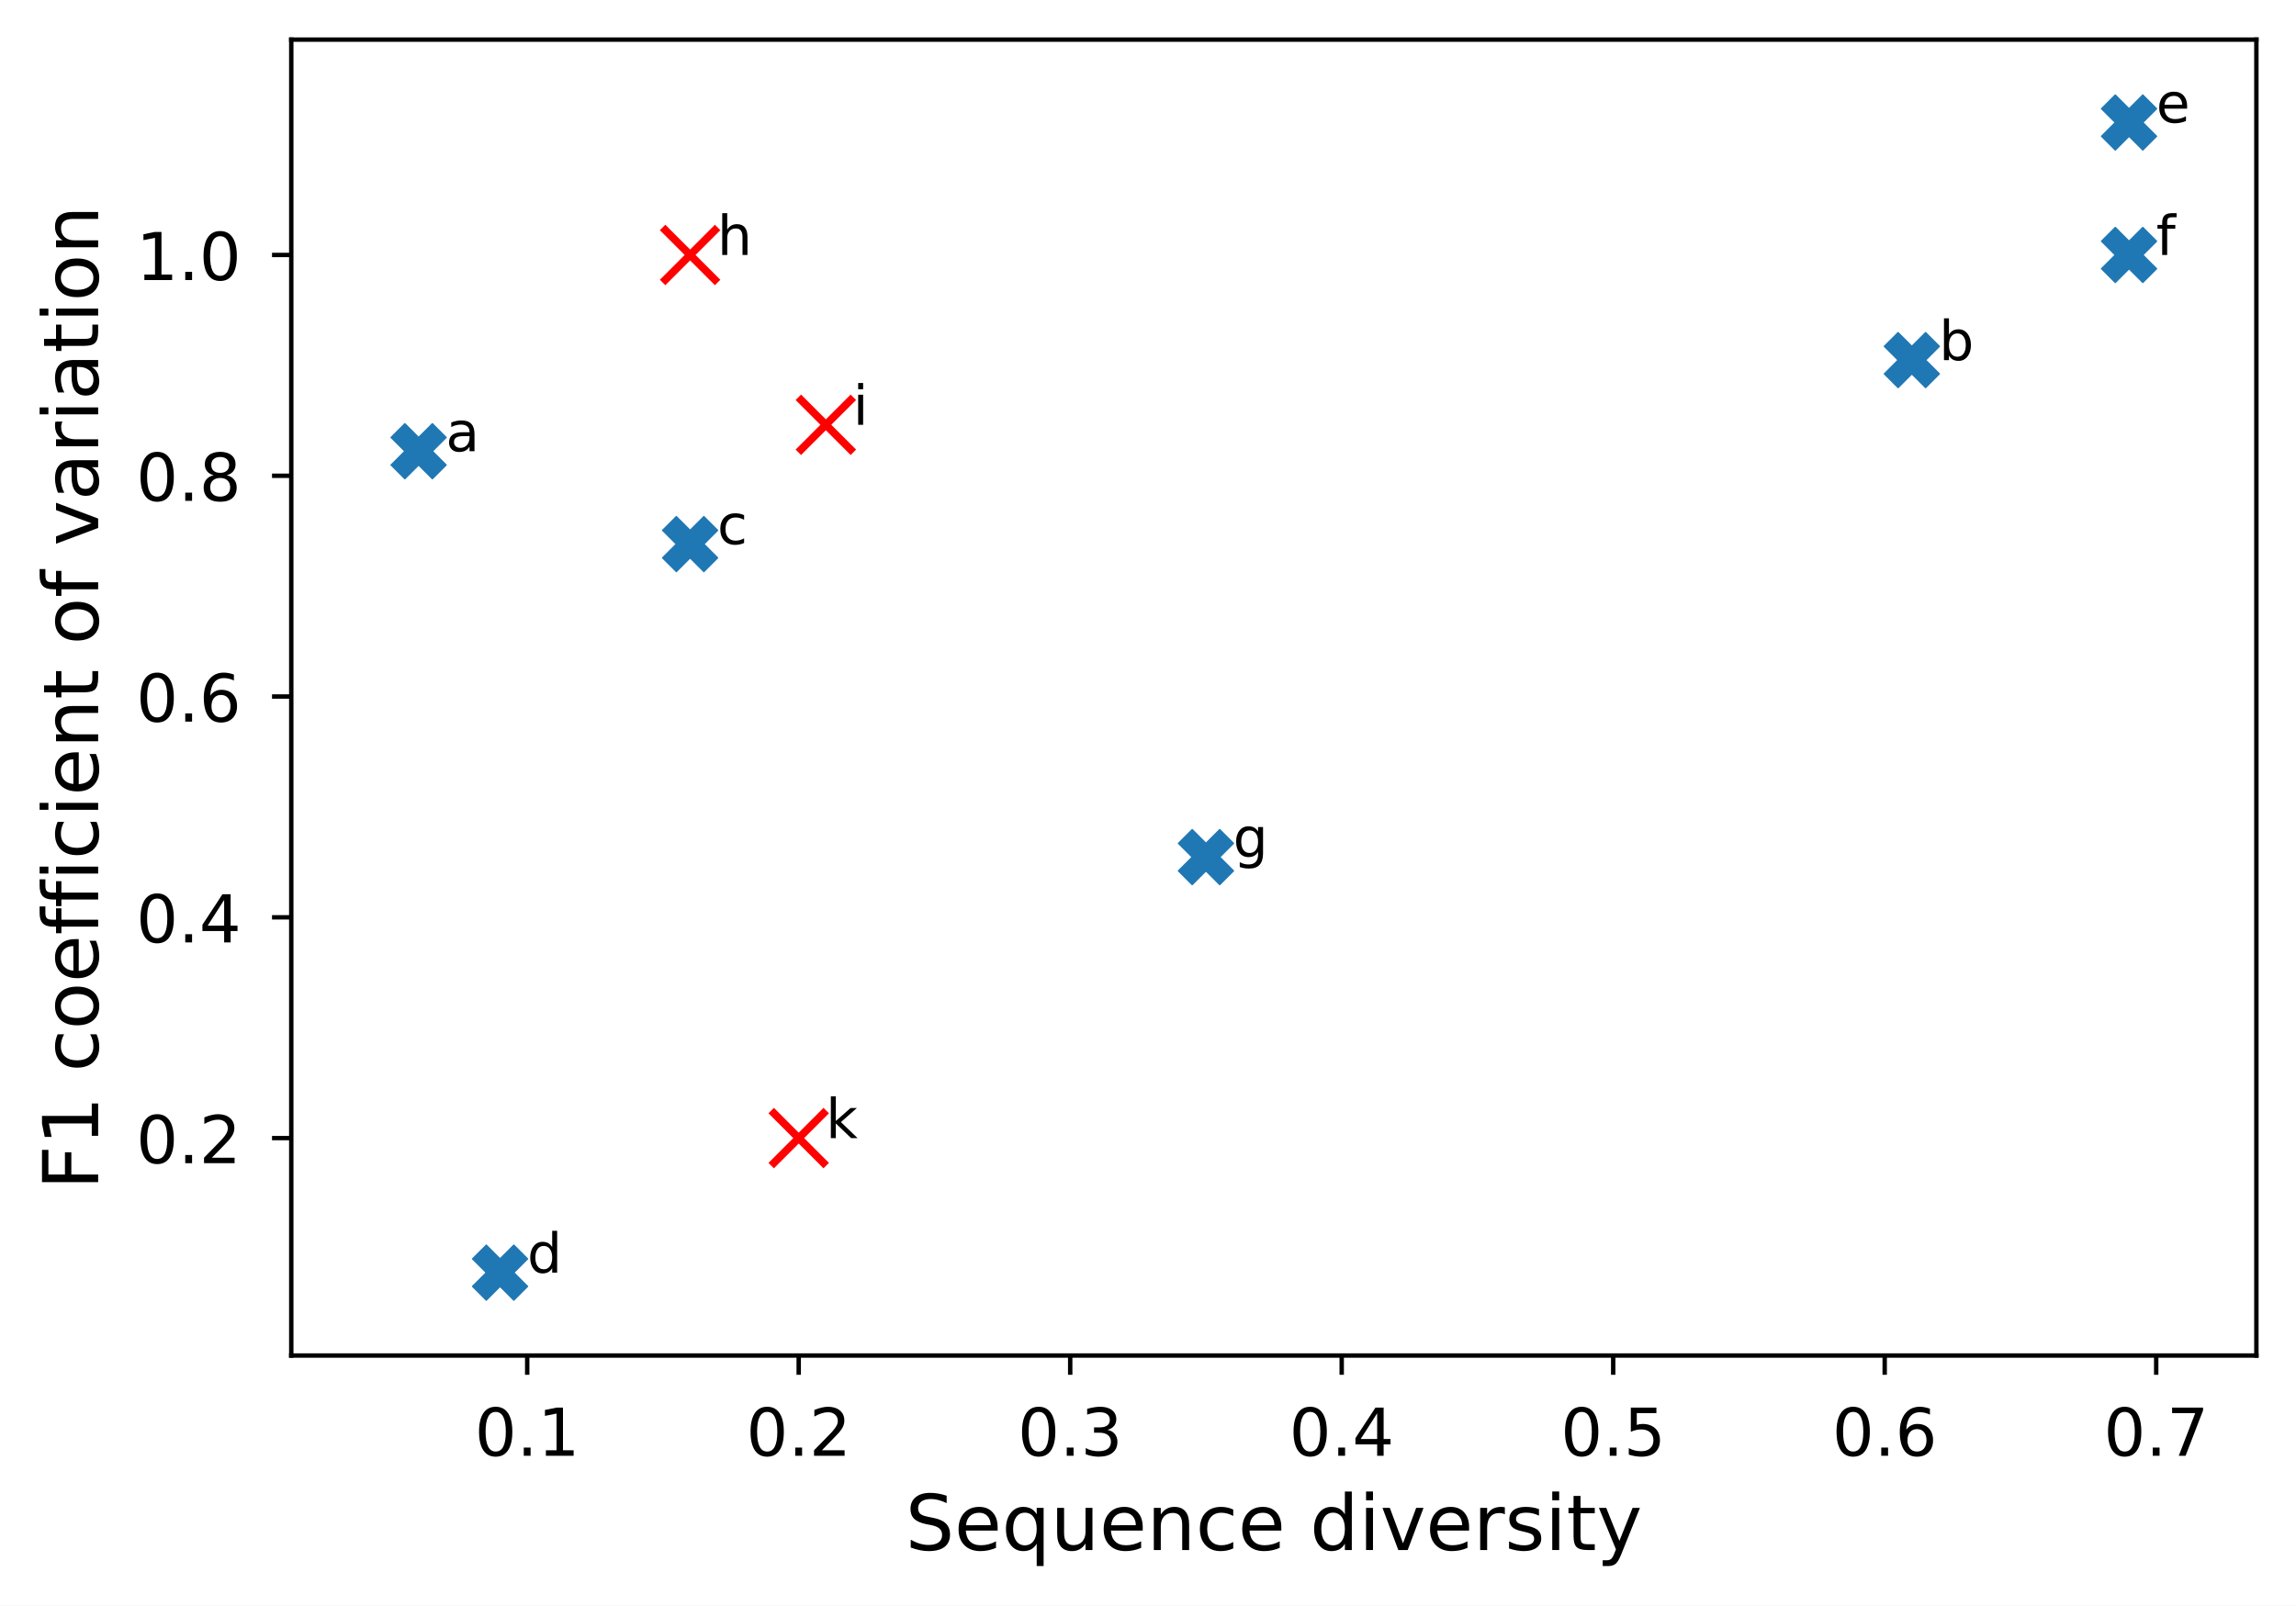
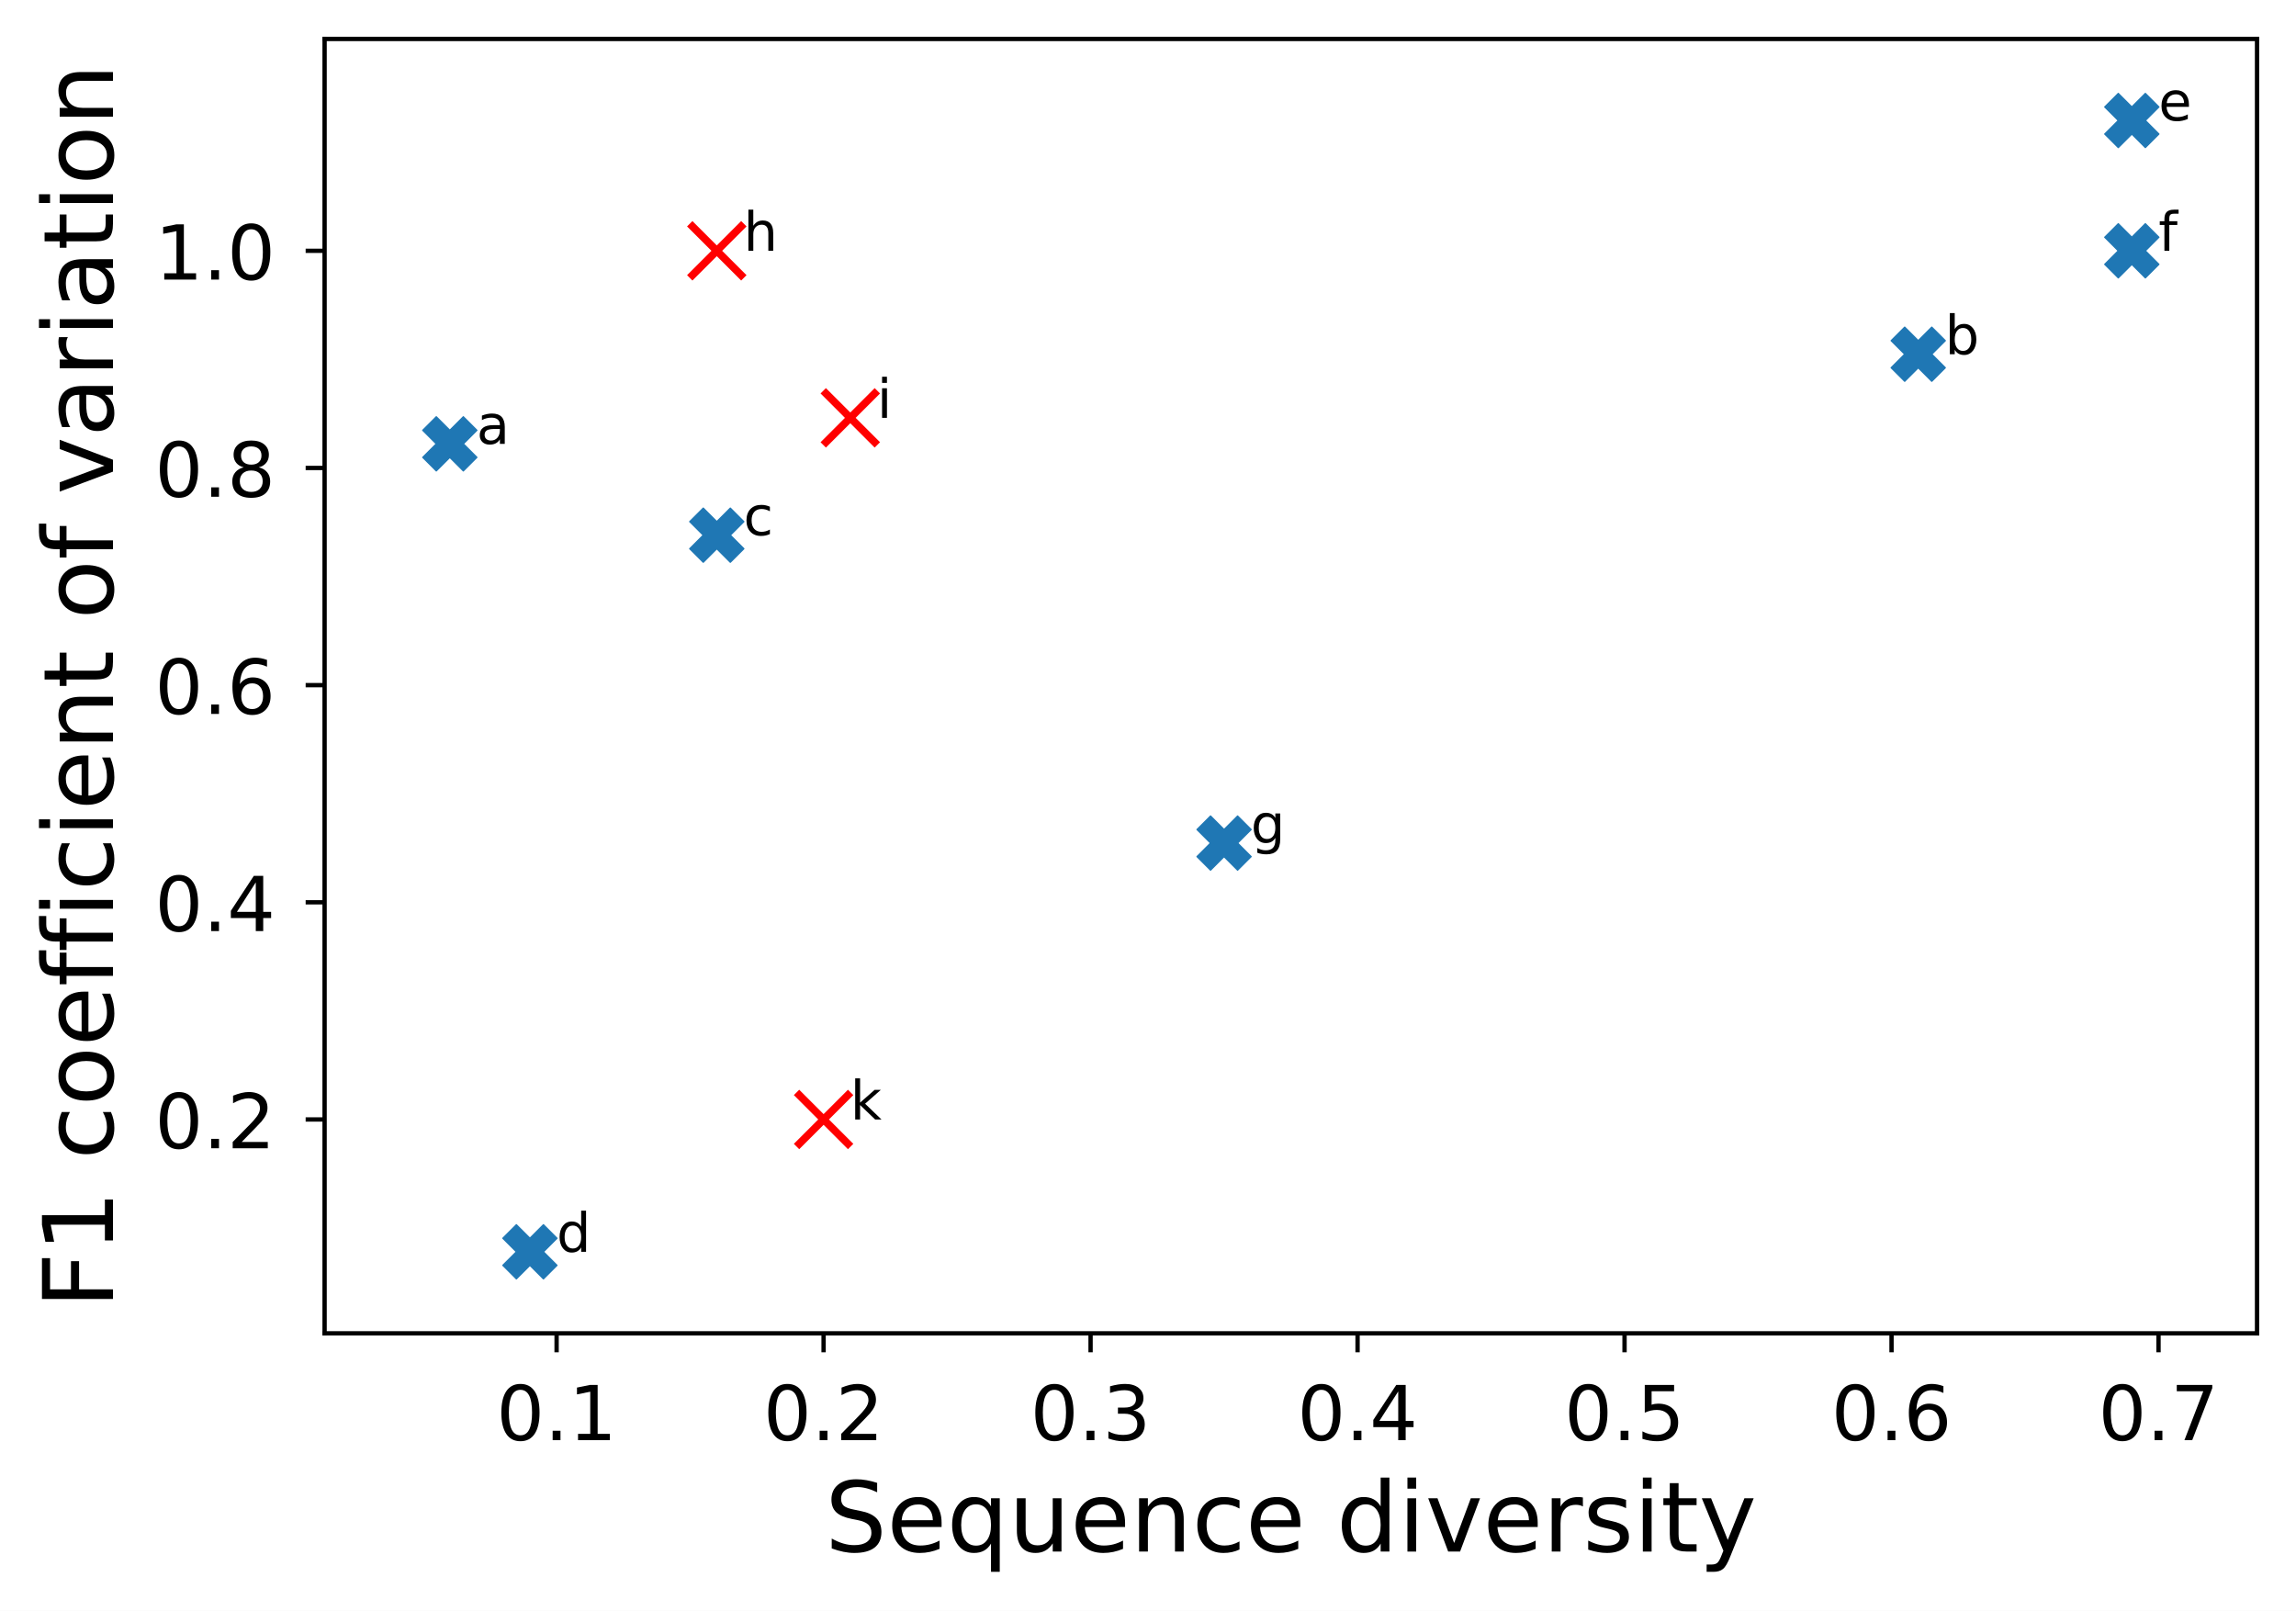
- <svg xmlns="http://www.w3.org/2000/svg" xmlns:xlink="http://www.w3.org/1999/xlink" height="291.847pt" version="1.1" viewBox="0 0 417.253 291.847" width="417.253pt">
+ <svg xmlns="http://www.w3.org/2000/svg" xmlns:xlink="http://www.w3.org/1999/xlink" height="297.654pt" version="1.1" viewBox="0 0 424.305 297.654" width="424.305pt">
  <defs>
    <style type="text/css">
*{stroke-linecap:butt;stroke-linejoin:round;}
  </style>
  </defs>
  <g id="figure_1">
    <g id="patch_1">
-       <path d="M 0 291.847  L 417.253 291.847  L 417.253 0  L 0 0  z " style="fill:#ffffff;" />
+       <path d="M 0 297.654  L 424.305 297.654  L 424.305 0  L 0 0  z " style="fill:#ffffff;" />
    </g>
    <g id="axes_1">
      <g id="patch_2">
-         <path d="M 52.933 246.384  L 410.053 246.384  L 410.053 7.2  L 52.933 7.2  z " style="fill:#ffffff;" />
+         <path d="M 59.985 246.384  L 417.105 246.384  L 417.105 7.2  L 59.985 7.2  z " style="fill:#ffffff;" />
      </g>
      <g id="PathCollection_1">
        <defs>
-           <path d="M -2.5 5  L 0 2.5  L 2.5 5  L 5 2.5  L 2.5 0  L 5 -2.5  L 2.5 -5  L 0 -2.5  L -2.5 -5  L -5 -2.5  L -2.5 0  L -5 2.5  z " id="mec0a66d0c4" style="stroke:#1f77b4;stroke-width:0.24;" />
-         </defs>
-         <g clip-path="url(#p836ee97495)">
-           <use style="fill:#1f77b4;stroke:#1f77b4;stroke-width:0.24;" x="76.074" xlink:href="#mec0a66d0c4" y="82.015" />
-           <use style="fill:#1f77b4;stroke:#1f77b4;stroke-width:0.24;" x="347.441" xlink:href="#mec0a66d0c4" y="65.454" />
-           <use style="fill:#1f77b4;stroke:#1f77b4;stroke-width:0.24;" x="125.413" xlink:href="#mec0a66d0c4" y="98.895" />
-           <use style="fill:#1f77b4;stroke:#1f77b4;stroke-width:0.24;" x="90.876" xlink:href="#mec0a66d0c4" y="231.318" />
-           <use style="fill:#1f77b4;stroke:#1f77b4;stroke-width:0.24;" x="386.912" xlink:href="#mec0a66d0c4" y="22.266" />
-           <use style="fill:#1f77b4;stroke:#1f77b4;stroke-width:0.24;" x="386.912" xlink:href="#mec0a66d0c4" y="46.344" />
-           <use style="fill:#1f77b4;stroke:#1f77b4;stroke-width:0.24;" x="219.158" xlink:href="#mec0a66d0c4" y="155.789" />
+           <path d="M -2.5 5  L 0 2.5  L 2.5 5  L 5 2.5  L 2.5 0  L 5 -2.5  L 2.5 -5  L 0 -2.5  L -2.5 -5  L -5 -2.5  L -2.5 0  L -5 2.5  z " id="mc44ecef37a" style="stroke:#1f77b4;stroke-width:0.24;" />
+         </defs>
+         <g clip-path="url(#padcdc37b96)">
+           <use style="fill:#1f77b4;stroke:#1f77b4;stroke-width:0.24;" x="83.126" xlink:href="#mc44ecef37a" y="82.015" />
+           <use style="fill:#1f77b4;stroke:#1f77b4;stroke-width:0.24;" x="354.493" xlink:href="#mc44ecef37a" y="65.454" />
+           <use style="fill:#1f77b4;stroke:#1f77b4;stroke-width:0.24;" x="132.465" xlink:href="#mc44ecef37a" y="98.895" />
+           <use style="fill:#1f77b4;stroke:#1f77b4;stroke-width:0.24;" x="97.928" xlink:href="#mc44ecef37a" y="231.318" />
+           <use style="fill:#1f77b4;stroke:#1f77b4;stroke-width:0.24;" x="393.964" xlink:href="#mc44ecef37a" y="22.266" />
+           <use style="fill:#1f77b4;stroke:#1f77b4;stroke-width:0.24;" x="393.964" xlink:href="#mc44ecef37a" y="46.344" />
+           <use style="fill:#1f77b4;stroke:#1f77b4;stroke-width:0.24;" x="226.21" xlink:href="#mc44ecef37a" y="155.789" />
        </g>
      </g>
      <g id="PathCollection_2">
        <defs>
-           <path d="M -5 5  L 5 -5  M -5 -5  L 5 5  " id="m9a87741da4" style="stroke:#ff0000;stroke-width:1.4;" />
-         </defs>
-         <g clip-path="url(#p836ee97495)">
-           <use style="fill:#ff0000;stroke:#ff0000;stroke-width:1.4;" x="125.413" xlink:href="#m9a87741da4" y="46.344" />
-           <use style="fill:#ff0000;stroke:#ff0000;stroke-width:1.4;" x="150.083" xlink:href="#m9a87741da4" y="77.213" />
-           <use style="fill:#ff0000;stroke:#ff0000;stroke-width:1.4;" x="145.149" xlink:href="#m9a87741da4" y="206.863" />
+           <path d="M -5 5  L 5 -5  M -5 -5  L 5 5  " id="m181b620b69" style="stroke:#ff0000;stroke-width:1.4;" />
+         </defs>
+         <g clip-path="url(#padcdc37b96)">
+           <use style="fill:#ff0000;stroke:#ff0000;stroke-width:1.4;" x="132.465" xlink:href="#m181b620b69" y="46.344" />
+           <use style="fill:#ff0000;stroke:#ff0000;stroke-width:1.4;" x="157.135" xlink:href="#m181b620b69" y="77.213" />
+           <use style="fill:#ff0000;stroke:#ff0000;stroke-width:1.4;" x="152.201" xlink:href="#m181b620b69" y="206.863" />
        </g>
      </g>
      <g id="matplotlib.axis_1">
        <g id="xtick_1">
          <g id="line2d_1">
            <defs>
-               <path d="M 0 0  L 0 3.5  " id="mb54cd8e886" style="stroke:#000000;stroke-width:0.8;" />
-             </defs>
-             <g>
-               <use style="stroke:#000000;stroke-width:0.8;" x="95.81" xlink:href="#mb54cd8e886" y="246.384" />
+               <path d="M 0 0  L 0 3.5  " id="m61078b0ec7" style="stroke:#000000;stroke-width:0.8;" />
+             </defs>
+             <g>
+               <use style="stroke:#000000;stroke-width:0.8;" x="102.861" xlink:href="#m61078b0ec7" y="246.384" />
            </g>
          </g>
          <g id="text_1">
            <defs>
              <path d="M 31.781 66.406  Q 24.172 66.406 20.328 58.906  Q 16.5 51.422 16.5 36.375  Q 16.5 21.391 20.328 13.891  Q 24.172 6.391 31.781 6.391  Q 39.453 6.391 43.281 13.891  Q 47.125 21.391 47.125 36.375  Q 47.125 51.422 43.281 58.906  Q 39.453 66.406 31.781 66.406  z M 31.781 74.219  Q 44.047 74.219 50.516 64.516  Q 56.984 54.828 56.984 36.375  Q 56.984 17.969 50.516 8.266  Q 44.047 -1.422 31.781 -1.422  Q 19.531 -1.422 13.062 8.266  Q 6.594 17.969 6.594 36.375  Q 6.594 54.828 13.062 64.516  Q 19.531 74.219 31.781 74.219  z " id="DejaVuSans-48" />
              <path d="M 10.688 12.406  L 21 12.406  L 21 0  L 10.688 0  z " id="DejaVuSans-46" />
              <path d="M 12.406 8.297  L 28.516 8.297  L 28.516 63.922  L 10.984 60.406  L 10.984 69.391  L 28.422 72.906  L 38.281 72.906  L 38.281 8.297  L 54.391 8.297  L 54.391 0  L 12.406 0  z " id="DejaVuSans-49" />
            </defs>
-             <g transform="translate(86.26773 264.6021)scale(0.12 -0.12)">
+             <g transform="translate(91.72929 266.1218)scale(0.14 -0.14)">
              <use xlink:href="#DejaVuSans-48" />
              <use x="63.623" xlink:href="#DejaVuSans-46" />
              <use x="95.41" xlink:href="#DejaVuSans-49" />
            </g>
          </g>
        </g>
        <g id="xtick_2">
          <g id="line2d_2">
            <g>
-               <use style="stroke:#000000;stroke-width:0.8;" x="145.149" xlink:href="#mb54cd8e886" y="246.384" />
+               <use style="stroke:#000000;stroke-width:0.8;" x="152.201" xlink:href="#m61078b0ec7" y="246.384" />
            </g>
          </g>
          <g id="text_2">
            <defs>
              <path d="M 19.188 8.297  L 53.609 8.297  L 53.609 0  L 7.328 0  L 7.328 8.297  Q 12.938 14.109 22.625 23.891  Q 32.328 33.688 34.812 36.531  Q 39.547 41.844 41.422 45.531  Q 43.312 49.219 43.312 52.781  Q 43.312 58.594 39.234 62.25  Q 35.156 65.922 28.609 65.922  Q 23.969 65.922 18.812 64.312  Q 13.672 62.703 7.812 59.422  L 7.812 69.391  Q 13.766 71.781 18.938 73  Q 24.125 74.219 28.422 74.219  Q 39.75 74.219 46.484 68.547  Q 53.219 62.891 53.219 53.422  Q 53.219 48.922 51.531 44.891  Q 49.859 40.875 45.406 35.406  Q 44.188 33.984 37.641 27.219  Q 31.109 20.453 19.188 8.297  z " id="DejaVuSans-50" />
            </defs>
-             <g transform="translate(135.6072 264.6021)scale(0.12 -0.12)">
+             <g transform="translate(141.0688 266.1218)scale(0.14 -0.14)">
              <use xlink:href="#DejaVuSans-48" />
              <use x="63.623" xlink:href="#DejaVuSans-46" />
              <use x="95.41" xlink:href="#DejaVuSans-50" />
            </g>
          </g>
        </g>
        <g id="xtick_3">
          <g id="line2d_3">
            <g>
-               <use style="stroke:#000000;stroke-width:0.8;" x="194.489" xlink:href="#mb54cd8e886" y="246.384" />
+               <use style="stroke:#000000;stroke-width:0.8;" x="201.54" xlink:href="#m61078b0ec7" y="246.384" />
            </g>
          </g>
          <g id="text_3">
            <defs>
              <path d="M 40.578 39.312  Q 47.656 37.797 51.625 33  Q 55.609 28.219 55.609 21.188  Q 55.609 10.406 48.188 4.484  Q 40.766 -1.422 27.094 -1.422  Q 22.516 -1.422 17.656 -0.516  Q 12.797 0.391 7.625 2.203  L 7.625 11.719  Q 11.719 9.328 16.594 8.109  Q 21.484 6.891 26.812 6.891  Q 36.078 6.891 40.938 10.547  Q 45.797 14.203 45.797 21.188  Q 45.797 27.641 41.281 31.266  Q 36.766 34.906 28.719 34.906  L 20.219 34.906  L 20.219 43.016  L 29.109 43.016  Q 36.375 43.016 40.234 45.922  Q 44.094 48.828 44.094 54.297  Q 44.094 59.906 40.109 62.906  Q 36.141 65.922 28.719 65.922  Q 24.656 65.922 20.016 65.031  Q 15.375 64.156 9.812 62.312  L 9.812 71.094  Q 15.438 72.656 20.344 73.438  Q 25.25 74.219 29.594 74.219  Q 40.828 74.219 47.359 69.109  Q 53.906 64.016 53.906 55.328  Q 53.906 49.266 50.438 45.094  Q 46.969 40.922 40.578 39.312  z " id="DejaVuSans-51" />
            </defs>
-             <g transform="translate(184.9467 264.6021)scale(0.12 -0.12)">
+             <g transform="translate(190.4082 266.1218)scale(0.14 -0.14)">
              <use xlink:href="#DejaVuSans-48" />
              <use x="63.623" xlink:href="#DejaVuSans-46" />
              <use x="95.41" xlink:href="#DejaVuSans-51" />
            </g>
          </g>
        </g>
        <g id="xtick_4">
          <g id="line2d_4">
            <g>
-               <use style="stroke:#000000;stroke-width:0.8;" x="243.828" xlink:href="#mb54cd8e886" y="246.384" />
+               <use style="stroke:#000000;stroke-width:0.8;" x="250.88" xlink:href="#m61078b0ec7" y="246.384" />
            </g>
          </g>
          <g id="text_4">
            <defs>
              <path d="M 37.797 64.312  L 12.891 25.391  L 37.797 25.391  z M 35.203 72.906  L 47.609 72.906  L 47.609 25.391  L 58.016 25.391  L 58.016 17.188  L 47.609 17.188  L 47.609 0  L 37.797 0  L 37.797 17.188  L 4.891 17.188  L 4.891 26.703  z " id="DejaVuSans-52" />
            </defs>
-             <g transform="translate(234.2861 264.6021)scale(0.12 -0.12)">
+             <g transform="translate(239.7477 266.1218)scale(0.14 -0.14)">
              <use xlink:href="#DejaVuSans-48" />
              <use x="63.623" xlink:href="#DejaVuSans-46" />
              <use x="95.41" xlink:href="#DejaVuSans-52" />
            </g>
          </g>
        </g>
        <g id="xtick_5">
          <g id="line2d_5">
            <g>
-               <use style="stroke:#000000;stroke-width:0.8;" x="293.167" xlink:href="#mb54cd8e886" y="246.384" />
+               <use style="stroke:#000000;stroke-width:0.8;" x="300.219" xlink:href="#m61078b0ec7" y="246.384" />
            </g>
          </g>
          <g id="text_5">
            <defs>
              <path d="M 10.797 72.906  L 49.516 72.906  L 49.516 64.594  L 19.828 64.594  L 19.828 46.734  Q 21.969 47.469 24.109 47.828  Q 26.266 48.188 28.422 48.188  Q 40.625 48.188 47.75 41.5  Q 54.891 34.812 54.891 23.391  Q 54.891 11.625 47.562 5.094  Q 40.234 -1.422 26.906 -1.422  Q 22.312 -1.422 17.547 -0.641  Q 12.797 0.141 7.719 1.703  L 7.719 11.625  Q 12.109 9.234 16.797 8.062  Q 21.484 6.891 26.703 6.891  Q 35.156 6.891 40.078 11.328  Q 45.016 15.766 45.016 23.391  Q 45.016 31 40.078 35.438  Q 35.156 39.891 26.703 39.891  Q 22.75 39.891 18.812 39.016  Q 14.891 38.141 10.797 36.281  z " id="DejaVuSans-53" />
            </defs>
-             <g transform="translate(283.6256 264.6021)scale(0.12 -0.12)">
+             <g transform="translate(289.0871 266.1218)scale(0.14 -0.14)">
              <use xlink:href="#DejaVuSans-48" />
              <use x="63.623" xlink:href="#DejaVuSans-46" />
              <use x="95.41" xlink:href="#DejaVuSans-53" />
            </g>
          </g>
        </g>
        <g id="xtick_6">
          <g id="line2d_6">
            <g>
-               <use style="stroke:#000000;stroke-width:0.8;" x="342.507" xlink:href="#mb54cd8e886" y="246.384" />
+               <use style="stroke:#000000;stroke-width:0.8;" x="349.559" xlink:href="#m61078b0ec7" y="246.384" />
            </g>
          </g>
          <g id="text_6">
            <defs>
              <path d="M 33.016 40.375  Q 26.375 40.375 22.484 35.828  Q 18.609 31.297 18.609 23.391  Q 18.609 15.531 22.484 10.953  Q 26.375 6.391 33.016 6.391  Q 39.656 6.391 43.531 10.953  Q 47.406 15.531 47.406 23.391  Q 47.406 31.297 43.531 35.828  Q 39.656 40.375 33.016 40.375  z M 52.594 71.297  L 52.594 62.312  Q 48.875 64.062 45.094 64.984  Q 41.312 65.922 37.594 65.922  Q 27.828 65.922 22.672 59.328  Q 17.531 52.734 16.797 39.406  Q 19.672 43.656 24.016 45.922  Q 28.375 48.188 33.594 48.188  Q 44.578 48.188 50.953 41.516  Q 57.328 34.859 57.328 23.391  Q 57.328 12.156 50.688 5.359  Q 44.047 -1.422 33.016 -1.422  Q 20.359 -1.422 13.672 8.266  Q 6.984 17.969 6.984 36.375  Q 6.984 53.656 15.188 63.938  Q 23.391 74.219 37.203 74.219  Q 40.922 74.219 44.703 73.484  Q 48.484 72.75 52.594 71.297  z " id="DejaVuSans-54" />
            </defs>
-             <g transform="translate(332.965 264.6021)scale(0.12 -0.12)">
+             <g transform="translate(338.4266 266.1218)scale(0.14 -0.14)">
              <use xlink:href="#DejaVuSans-48" />
              <use x="63.623" xlink:href="#DejaVuSans-46" />
              <use x="95.41" xlink:href="#DejaVuSans-54" />
            </g>
          </g>
        </g>
        <g id="xtick_7">
          <g id="line2d_7">
            <g>
-               <use style="stroke:#000000;stroke-width:0.8;" x="391.846" xlink:href="#mb54cd8e886" y="246.384" />
+               <use style="stroke:#000000;stroke-width:0.8;" x="398.898" xlink:href="#m61078b0ec7" y="246.384" />
            </g>
          </g>
          <g id="text_7">
            <defs>
              <path d="M 8.203 72.906  L 55.078 72.906  L 55.078 68.703  L 28.609 0  L 18.312 0  L 43.219 64.594  L 8.203 64.594  z " id="DejaVuSans-55" />
            </defs>
-             <g transform="translate(382.3045 264.6021)scale(0.12 -0.12)">
+             <g transform="translate(387.7661 266.1218)scale(0.14 -0.14)">
              <use xlink:href="#DejaVuSans-48" />
              <use x="63.623" xlink:href="#DejaVuSans-46" />
              <use x="95.41" xlink:href="#DejaVuSans-55" />
            </g>
          </g>
        </g>
        <g id="text_8">
          <defs>
            <path d="M 53.516 70.516  L 53.516 60.891  Q 47.906 63.578 42.922 64.891  Q 37.938 66.219 33.297 66.219  Q 25.25 66.219 20.875 63.094  Q 16.5 59.969 16.5 54.203  Q 16.5 49.359 19.406 46.891  Q 22.312 44.438 30.422 42.922  L 36.375 41.703  Q 47.406 39.594 52.656 34.297  Q 57.906 29 57.906 20.125  Q 57.906 9.516 50.797 4.047  Q 43.703 -1.422 29.984 -1.422  Q 24.812 -1.422 18.969 -0.25  Q 13.141 0.922 6.891 3.219  L 6.891 13.375  Q 12.891 10.016 18.656 8.297  Q 24.422 6.594 29.984 6.594  Q 38.422 6.594 43.016 9.906  Q 47.609 13.234 47.609 19.391  Q 47.609 24.75 44.312 27.781  Q 41.016 30.812 33.5 32.328  L 27.484 33.5  Q 16.453 35.688 11.516 40.375  Q 6.594 45.062 6.594 53.422  Q 6.594 63.094 13.406 68.656  Q 20.219 74.219 32.172 74.219  Q 37.312 74.219 42.625 73.281  Q 47.953 72.359 53.516 70.516  z " id="DejaVuSans-83" />
            <path d="M 56.203 29.594  L 56.203 25.203  L 14.891 25.203  Q 15.484 15.922 20.484 11.062  Q 25.484 6.203 34.422 6.203  Q 39.594 6.203 44.453 7.469  Q 49.312 8.734 54.109 11.281  L 54.109 2.781  Q 49.266 0.734 44.188 -0.344  Q 39.109 -1.422 33.891 -1.422  Q 20.797 -1.422 13.156 6.188  Q 5.516 13.812 5.516 26.812  Q 5.516 40.234 12.766 48.109  Q 20.016 56 32.328 56  Q 43.359 56 49.781 48.891  Q 56.203 41.797 56.203 29.594  z M 47.219 32.234  Q 47.125 39.594 43.094 43.984  Q 39.062 48.391 32.422 48.391  Q 24.906 48.391 20.391 44.141  Q 15.875 39.891 15.188 32.172  z " id="DejaVuSans-101" />
            <path d="M 14.797 27.297  Q 14.797 17.391 18.875 11.75  Q 22.953 6.109 30.078 6.109  Q 37.203 6.109 41.297 11.75  Q 45.406 17.391 45.406 27.297  Q 45.406 37.203 41.297 42.844  Q 37.203 48.484 30.078 48.484  Q 22.953 48.484 18.875 42.844  Q 14.797 37.203 14.797 27.297  z M 45.406 8.203  Q 42.578 3.328 38.25 0.953  Q 33.938 -1.422 27.875 -1.422  Q 17.969 -1.422 11.734 6.484  Q 5.516 14.406 5.516 27.297  Q 5.516 40.188 11.734 48.094  Q 17.969 56 27.875 56  Q 33.938 56 38.25 53.625  Q 42.578 51.266 45.406 46.391  L 45.406 54.688  L 54.391 54.688  L 54.391 -20.797  L 45.406 -20.797  z " id="DejaVuSans-113" />
            <path d="M 8.5 21.578  L 8.5 54.688  L 17.484 54.688  L 17.484 21.922  Q 17.484 14.156 20.5 10.266  Q 23.531 6.391 29.594 6.391  Q 36.859 6.391 41.078 11.031  Q 45.312 15.672 45.312 23.688  L 45.312 54.688  L 54.297 54.688  L 54.297 0  L 45.312 0  L 45.312 8.406  Q 42.047 3.422 37.719 1  Q 33.406 -1.422 27.688 -1.422  Q 18.266 -1.422 13.375 4.438  Q 8.5 10.297 8.5 21.578  z M 31.109 56  z " id="DejaVuSans-117" />
            <path d="M 54.891 33.016  L 54.891 0  L 45.906 0  L 45.906 32.719  Q 45.906 40.484 42.875 44.328  Q 39.844 48.188 33.797 48.188  Q 26.516 48.188 22.312 43.547  Q 18.109 38.922 18.109 30.906  L 18.109 0  L 9.078 0  L 9.078 54.688  L 18.109 54.688  L 18.109 46.188  Q 21.344 51.125 25.703 53.562  Q 30.078 56 35.797 56  Q 45.219 56 50.047 50.172  Q 54.891 44.344 54.891 33.016  z " id="DejaVuSans-110" />
            <path d="M 48.781 52.594  L 48.781 44.188  Q 44.969 46.297 41.141 47.344  Q 37.312 48.391 33.406 48.391  Q 24.656 48.391 19.812 42.844  Q 14.984 37.312 14.984 27.297  Q 14.984 17.281 19.812 11.734  Q 24.656 6.203 33.406 6.203  Q 37.312 6.203 41.141 7.25  Q 44.969 8.297 48.781 10.406  L 48.781 2.094  Q 45.016 0.344 40.984 -0.531  Q 36.969 -1.422 32.422 -1.422  Q 20.062 -1.422 12.781 6.344  Q 5.516 14.109 5.516 27.297  Q 5.516 40.672 12.859 48.328  Q 20.219 56 33.016 56  Q 37.156 56 41.109 55.141  Q 45.062 54.297 48.781 52.594  z " id="DejaVuSans-99" />
            <path id="DejaVuSans-32" />
            <path d="M 45.406 46.391  L 45.406 75.984  L 54.391 75.984  L 54.391 0  L 45.406 0  L 45.406 8.203  Q 42.578 3.328 38.25 0.953  Q 33.938 -1.422 27.875 -1.422  Q 17.969 -1.422 11.734 6.484  Q 5.516 14.406 5.516 27.297  Q 5.516 40.188 11.734 48.094  Q 17.969 56 27.875 56  Q 33.938 56 38.25 53.625  Q 42.578 51.266 45.406 46.391  z M 14.797 27.297  Q 14.797 17.391 18.875 11.75  Q 22.953 6.109 30.078 6.109  Q 37.203 6.109 41.297 11.75  Q 45.406 17.391 45.406 27.297  Q 45.406 37.203 41.297 42.844  Q 37.203 48.484 30.078 48.484  Q 22.953 48.484 18.875 42.844  Q 14.797 37.203 14.797 27.297  z " id="DejaVuSans-100" />
            <path d="M 9.422 54.688  L 18.406 54.688  L 18.406 0  L 9.422 0  z M 9.422 75.984  L 18.406 75.984  L 18.406 64.594  L 9.422 64.594  z " id="DejaVuSans-105" />
            <path d="M 2.984 54.688  L 12.5 54.688  L 29.594 8.797  L 46.688 54.688  L 56.203 54.688  L 35.688 0  L 23.484 0  z " id="DejaVuSans-118" />
            <path d="M 41.109 46.297  Q 39.594 47.172 37.812 47.578  Q 36.031 48 33.891 48  Q 26.266 48 22.188 43.047  Q 18.109 38.094 18.109 28.812  L 18.109 0  L 9.078 0  L 9.078 54.688  L 18.109 54.688  L 18.109 46.188  Q 20.953 51.172 25.484 53.578  Q 30.031 56 36.531 56  Q 37.453 56 38.578 55.875  Q 39.703 55.766 41.062 55.516  z " id="DejaVuSans-114" />
            <path d="M 44.281 53.078  L 44.281 44.578  Q 40.484 46.531 36.375 47.5  Q 32.281 48.484 27.875 48.484  Q 21.188 48.484 17.844 46.438  Q 14.5 44.391 14.5 40.281  Q 14.5 37.156 16.891 35.375  Q 19.281 33.594 26.516 31.984  L 29.594 31.297  Q 39.156 29.25 43.188 25.516  Q 47.219 21.781 47.219 15.094  Q 47.219 7.469 41.188 3.016  Q 35.156 -1.422 24.609 -1.422  Q 20.219 -1.422 15.453 -0.562  Q 10.688 0.297 5.422 2  L 5.422 11.281  Q 10.406 8.688 15.234 7.391  Q 20.062 6.109 24.812 6.109  Q 31.156 6.109 34.562 8.281  Q 37.984 10.453 37.984 14.406  Q 37.984 18.062 35.516 20.016  Q 33.062 21.969 24.703 23.781  L 21.578 24.516  Q 13.234 26.266 9.516 29.906  Q 5.812 33.547 5.812 39.891  Q 5.812 47.609 11.281 51.797  Q 16.75 56 26.812 56  Q 31.781 56 36.172 55.266  Q 40.578 54.547 44.281 53.078  z " id="DejaVuSans-115" />
            <path d="M 18.312 70.219  L 18.312 54.688  L 36.812 54.688  L 36.812 47.703  L 18.312 47.703  L 18.312 18.016  Q 18.312 11.328 20.141 9.422  Q 21.969 7.516 27.594 7.516  L 36.812 7.516  L 36.812 0  L 27.594 0  Q 17.188 0 13.234 3.875  Q 9.281 7.766 9.281 18.016  L 9.281 47.703  L 2.688 47.703  L 2.688 54.688  L 9.281 54.688  L 9.281 70.219  z " id="DejaVuSans-116" />
            <path d="M 32.172 -5.078  Q 28.375 -14.844 24.75 -17.812  Q 21.141 -20.797 15.094 -20.797  L 7.906 -20.797  L 7.906 -13.281  L 13.188 -13.281  Q 16.891 -13.281 18.938 -11.516  Q 21 -9.766 23.484 -3.219  L 25.094 0.875  L 2.984 54.688  L 12.5 54.688  L 29.594 11.922  L 46.688 54.688  L 56.203 54.688  z " id="DejaVuSans-121" />
          </defs>
-           <g transform="translate(164.5425 281.7356)scale(0.14 -0.14)">
+           <g transform="translate(152.4656 286.7106)scale(0.18 -0.18)">
            <use xlink:href="#DejaVuSans-83" />
            <use x="63.477" xlink:href="#DejaVuSans-101" />
            <use x="125" xlink:href="#DejaVuSans-113" />
            <use x="188.477" xlink:href="#DejaVuSans-117" />
            <use x="251.855" xlink:href="#DejaVuSans-101" />
            <use x="313.379" xlink:href="#DejaVuSans-110" />
            <use x="376.758" xlink:href="#DejaVuSans-99" />
            <use x="431.738" xlink:href="#DejaVuSans-101" />
            <use x="493.262" xlink:href="#DejaVuSans-32" />
            <use x="525.049" xlink:href="#DejaVuSans-100" />
            <use x="588.525" xlink:href="#DejaVuSans-105" />
            <use x="616.309" xlink:href="#DejaVuSans-118" />
            <use x="675.488" xlink:href="#DejaVuSans-101" />
            <use x="737.012" xlink:href="#DejaVuSans-114" />
            <use x="778.125" xlink:href="#DejaVuSans-115" />
            <use x="830.225" xlink:href="#DejaVuSans-105" />
            <use x="858.008" xlink:href="#DejaVuSans-116" />
            <use x="897.217" xlink:href="#DejaVuSans-121" />
          </g>
        </g>
      </g>
      <g id="matplotlib.axis_2">
        <g id="ytick_1">
          <g id="line2d_8">
            <defs>
-               <path d="M 0 0  L -3.5 0  " id="m25e495ee51" style="stroke:#000000;stroke-width:0.8;" />
-             </defs>
-             <g>
-               <use style="stroke:#000000;stroke-width:0.8;" x="52.933" xlink:href="#m25e495ee51" y="206.863" />
+               <path d="M 0 0  L -3.5 0  " id="mb1dc496445" style="stroke:#000000;stroke-width:0.8;" />
+             </defs>
+             <g>
+               <use style="stroke:#000000;stroke-width:0.8;" x="59.985" xlink:href="#mb1dc496445" y="206.863" />
            </g>
          </g>
          <g id="text_9">
-             <g transform="translate(24.74938 211.4225)scale(0.12 -0.12)">
+             <g transform="translate(28.62063 212.1824)scale(0.14 -0.14)">
              <use xlink:href="#DejaVuSans-48" />
              <use x="63.623" xlink:href="#DejaVuSans-46" />
              <use x="95.41" xlink:href="#DejaVuSans-50" />
            </g>
          </g>
        </g>
        <g id="ytick_2">
          <g id="line2d_9">
            <g>
-               <use style="stroke:#000000;stroke-width:0.8;" x="52.933" xlink:href="#m25e495ee51" y="166.734" />
+               <use style="stroke:#000000;stroke-width:0.8;" x="59.985" xlink:href="#mb1dc496445" y="166.734" />
            </g>
          </g>
          <g id="text_10">
-             <g transform="translate(24.74938 171.2927)scale(0.12 -0.12)">
+             <g transform="translate(28.62063 172.0526)scale(0.14 -0.14)">
              <use xlink:href="#DejaVuSans-48" />
              <use x="63.623" xlink:href="#DejaVuSans-46" />
              <use x="95.41" xlink:href="#DejaVuSans-52" />
            </g>
          </g>
        </g>
        <g id="ytick_3">
          <g id="line2d_10">
            <g>
-               <use style="stroke:#000000;stroke-width:0.8;" x="52.933" xlink:href="#m25e495ee51" y="126.604" />
+               <use style="stroke:#000000;stroke-width:0.8;" x="59.985" xlink:href="#mb1dc496445" y="126.604" />
            </g>
          </g>
          <g id="text_11">
-             <g transform="translate(24.74938 131.163)scale(0.12 -0.12)">
+             <g transform="translate(28.62063 131.9228)scale(0.14 -0.14)">
              <use xlink:href="#DejaVuSans-48" />
              <use x="63.623" xlink:href="#DejaVuSans-46" />
              <use x="95.41" xlink:href="#DejaVuSans-54" />
            </g>
          </g>
        </g>
        <g id="ytick_4">
          <g id="line2d_11">
            <g>
-               <use style="stroke:#000000;stroke-width:0.8;" x="52.933" xlink:href="#m25e495ee51" y="86.474" />
+               <use style="stroke:#000000;stroke-width:0.8;" x="59.985" xlink:href="#mb1dc496445" y="86.474" />
            </g>
          </g>
          <g id="text_12">
            <defs>
              <path d="M 31.781 34.625  Q 24.75 34.625 20.719 30.859  Q 16.703 27.094 16.703 20.516  Q 16.703 13.922 20.719 10.156  Q 24.75 6.391 31.781 6.391  Q 38.812 6.391 42.859 10.172  Q 46.922 13.969 46.922 20.516  Q 46.922 27.094 42.891 30.859  Q 38.875 34.625 31.781 34.625  z M 21.922 38.812  Q 15.578 40.375 12.031 44.719  Q 8.5 49.078 8.5 55.328  Q 8.5 64.062 14.719 69.141  Q 20.953 74.219 31.781 74.219  Q 42.672 74.219 48.875 69.141  Q 55.078 64.062 55.078 55.328  Q 55.078 49.078 51.531 44.719  Q 48 40.375 41.703 38.812  Q 48.828 37.156 52.797 32.312  Q 56.781 27.484 56.781 20.516  Q 56.781 9.906 50.312 4.234  Q 43.844 -1.422 31.781 -1.422  Q 19.734 -1.422 13.25 4.234  Q 6.781 9.906 6.781 20.516  Q 6.781 27.484 10.781 32.312  Q 14.797 37.156 21.922 38.812  z M 18.312 54.391  Q 18.312 48.734 21.844 45.562  Q 25.391 42.391 31.781 42.391  Q 38.141 42.391 41.719 45.562  Q 45.312 48.734 45.312 54.391  Q 45.312 60.062 41.719 63.234  Q 38.141 66.406 31.781 66.406  Q 25.391 66.406 21.844 63.234  Q 18.312 60.062 18.312 54.391  z " id="DejaVuSans-56" />
            </defs>
-             <g transform="translate(24.74938 91.03317)scale(0.12 -0.12)">
+             <g transform="translate(28.62063 91.79301)scale(0.14 -0.14)">
              <use xlink:href="#DejaVuSans-48" />
              <use x="63.623" xlink:href="#DejaVuSans-46" />
              <use x="95.41" xlink:href="#DejaVuSans-56" />
            </g>
          </g>
        </g>
        <g id="ytick_5">
          <g id="line2d_12">
            <g>
-               <use style="stroke:#000000;stroke-width:0.8;" x="52.933" xlink:href="#m25e495ee51" y="46.344" />
+               <use style="stroke:#000000;stroke-width:0.8;" x="59.985" xlink:href="#mb1dc496445" y="46.344" />
            </g>
          </g>
          <g id="text_13">
-             <g transform="translate(24.74938 50.90338)scale(0.12 -0.12)">
+             <g transform="translate(28.62063 51.66322)scale(0.14 -0.14)">
              <use xlink:href="#DejaVuSans-49" />
              <use x="63.623" xlink:href="#DejaVuSans-46" />
              <use x="95.41" xlink:href="#DejaVuSans-48" />
            </g>
          </g>
        </g>
        <g id="text_14">
          <defs>
            <path d="M 9.812 72.906  L 51.703 72.906  L 51.703 64.594  L 19.672 64.594  L 19.672 43.109  L 48.578 43.109  L 48.578 34.812  L 19.672 34.812  L 19.672 0  L 9.812 0  z " id="DejaVuSans-70" />
            <path d="M 30.609 48.391  Q 23.391 48.391 19.188 42.75  Q 14.984 37.109 14.984 27.297  Q 14.984 17.484 19.156 11.844  Q 23.344 6.203 30.609 6.203  Q 37.797 6.203 41.984 11.859  Q 46.188 17.531 46.188 27.297  Q 46.188 37.016 41.984 42.703  Q 37.797 48.391 30.609 48.391  z M 30.609 56  Q 42.328 56 49.016 48.375  Q 55.719 40.766 55.719 27.297  Q 55.719 13.875 49.016 6.219  Q 42.328 -1.422 30.609 -1.422  Q 18.844 -1.422 12.172 6.219  Q 5.516 13.875 5.516 27.297  Q 5.516 40.766 12.172 48.375  Q 18.844 56 30.609 56  z " id="DejaVuSans-111" />
            <path d="M 37.109 75.984  L 37.109 68.5  L 28.516 68.5  Q 23.688 68.5 21.797 66.547  Q 19.922 64.594 19.922 59.516  L 19.922 54.688  L 34.719 54.688  L 34.719 47.703  L 19.922 47.703  L 19.922 0  L 10.891 0  L 10.891 47.703  L 2.297 47.703  L 2.297 54.688  L 10.891 54.688  L 10.891 58.5  Q 10.891 67.625 15.141 71.797  Q 19.391 75.984 28.609 75.984  z " id="DejaVuSans-102" />
            <path d="M 34.281 27.484  Q 23.391 27.484 19.188 25  Q 14.984 22.516 14.984 16.5  Q 14.984 11.719 18.141 8.906  Q 21.297 6.109 26.703 6.109  Q 34.188 6.109 38.703 11.406  Q 43.219 16.703 43.219 25.484  L 43.219 27.484  z M 52.203 31.203  L 52.203 0  L 43.219 0  L 43.219 8.297  Q 40.141 3.328 35.547 0.953  Q 30.953 -1.422 24.312 -1.422  Q 15.922 -1.422 10.953 3.297  Q 6 8.016 6 15.922  Q 6 25.141 12.172 29.828  Q 18.359 34.516 30.609 34.516  L 43.219 34.516  L 43.219 35.406  Q 43.219 41.609 39.141 45  Q 35.062 48.391 27.688 48.391  Q 23 48.391 18.547 47.266  Q 14.109 46.141 10.016 43.891  L 10.016 52.203  Q 14.938 54.109 19.578 55.047  Q 24.219 56 28.609 56  Q 40.484 56 46.344 49.844  Q 52.203 43.703 52.203 31.203  z " id="DejaVuSans-97" />
          </defs>
-           <g transform="translate(17.83781 216.24)rotate(-90)scale(0.14 -0.14)">
+           <g transform="translate(20.87719 241.7965)rotate(-90)scale(0.18 -0.18)">
            <use xlink:href="#DejaVuSans-70" />
            <use x="57.52" xlink:href="#DejaVuSans-49" />
            <use x="121.143" xlink:href="#DejaVuSans-32" />
            <use x="152.93" xlink:href="#DejaVuSans-99" />
            <use x="207.91" xlink:href="#DejaVuSans-111" />
            <use x="269.092" xlink:href="#DejaVuSans-101" />
            <use x="330.615" xlink:href="#DejaVuSans-102" />
            <use x="365.82" xlink:href="#DejaVuSans-102" />
            <use x="401.025" xlink:href="#DejaVuSans-105" />
            <use x="428.809" xlink:href="#DejaVuSans-99" />
            <use x="483.789" xlink:href="#DejaVuSans-105" />
            <use x="511.572" xlink:href="#DejaVuSans-101" />
            <use x="573.096" xlink:href="#DejaVuSans-110" />
            <use x="636.475" xlink:href="#DejaVuSans-116" />
            <use x="675.684" xlink:href="#DejaVuSans-32" />
            <use x="707.471" xlink:href="#DejaVuSans-111" />
            <use x="768.652" xlink:href="#DejaVuSans-102" />
            <use x="803.857" xlink:href="#DejaVuSans-32" />
            <use x="835.645" xlink:href="#DejaVuSans-118" />
            <use x="894.824" xlink:href="#DejaVuSans-97" />
            <use x="956.104" xlink:href="#DejaVuSans-114" />
            <use x="997.217" xlink:href="#DejaVuSans-105" />
            <use x="1025" xlink:href="#DejaVuSans-97" />
            <use x="1086.279" xlink:href="#DejaVuSans-116" />
            <use x="1125.488" xlink:href="#DejaVuSans-105" />
            <use x="1153.271" xlink:href="#DejaVuSans-111" />
            <use x="1214.453" xlink:href="#DejaVuSans-110" />
          </g>
        </g>
      </g>
      <g id="patch_3">
-         <path d="M 52.933 246.384  L 52.933 7.2  " style="fill:none;stroke:#000000;stroke-linecap:square;stroke-linejoin:miter;stroke-width:0.8;" />
+         <path d="M 59.985 246.384  L 59.985 7.2  " style="fill:none;stroke:#000000;stroke-linecap:square;stroke-linejoin:miter;stroke-width:0.8;" />
      </g>
      <g id="patch_4">
-         <path d="M 410.053 246.384  L 410.053 7.2  " style="fill:none;stroke:#000000;stroke-linecap:square;stroke-linejoin:miter;stroke-width:0.8;" />
+         <path d="M 417.105 246.384  L 417.105 7.2  " style="fill:none;stroke:#000000;stroke-linecap:square;stroke-linejoin:miter;stroke-width:0.8;" />
      </g>
      <g id="patch_5">
-         <path d="M 52.933 246.384  L 410.053 246.384  " style="fill:none;stroke:#000000;stroke-linecap:square;stroke-linejoin:miter;stroke-width:0.8;" />
+         <path d="M 59.985 246.384  L 417.105 246.384  " style="fill:none;stroke:#000000;stroke-linecap:square;stroke-linejoin:miter;stroke-width:0.8;" />
      </g>
      <g id="patch_6">
-         <path d="M 52.933 7.2  L 410.053 7.2  " style="fill:none;stroke:#000000;stroke-linecap:square;stroke-linejoin:miter;stroke-width:0.8;" />
+         <path d="M 59.985 7.2  L 417.105 7.2  " style="fill:none;stroke:#000000;stroke-linecap:square;stroke-linejoin:miter;stroke-width:0.8;" />
      </g>
      <g id="text_15">
-         <g transform="translate(81.00777 82.01524)scale(0.1 -0.1)">
+         <g transform="translate(88.05964 82.01524)scale(0.1 -0.1)">
          <use xlink:href="#DejaVuSans-97" />
        </g>
      </g>
      <g id="text_16">
        <defs>
          <path d="M 48.688 27.297  Q 48.688 37.203 44.609 42.844  Q 40.531 48.484 33.406 48.484  Q 26.266 48.484 22.188 42.844  Q 18.109 37.203 18.109 27.297  Q 18.109 17.391 22.188 11.75  Q 26.266 6.109 33.406 6.109  Q 40.531 6.109 44.609 11.75  Q 48.688 17.391 48.688 27.297  z M 18.109 46.391  Q 20.953 51.266 25.266 53.625  Q 29.594 56 35.594 56  Q 45.562 56 51.781 48.094  Q 58.016 40.188 58.016 27.297  Q 58.016 14.406 51.781 6.484  Q 45.562 -1.422 35.594 -1.422  Q 29.594 -1.422 25.266 0.953  Q 20.953 3.328 18.109 8.203  L 18.109 0  L 9.078 0  L 9.078 75.984  L 18.109 75.984  z " id="DejaVuSans-98" />
        </defs>
-         <g transform="translate(352.3748 65.45374)scale(0.1 -0.1)">
+         <g transform="translate(359.4267 65.45374)scale(0.1 -0.1)">
          <use xlink:href="#DejaVuSans-98" />
        </g>
      </g>
      <g id="text_17">
-         <g transform="translate(130.3472 98.89523)scale(0.1 -0.1)">
+         <g transform="translate(137.3991 98.89523)scale(0.1 -0.1)">
          <use xlink:href="#DejaVuSans-99" />
        </g>
      </g>
      <g id="text_18">
-         <g transform="translate(95.8096 231.3176)scale(0.1 -0.1)">
+         <g transform="translate(102.8615 231.3176)scale(0.1 -0.1)">
          <use xlink:href="#DejaVuSans-100" />
        </g>
      </g>
      <g id="text_19">
-         <g transform="translate(391.8464 22.26645)scale(0.1 -0.1)">
+         <g transform="translate(398.8983 22.26645)scale(0.1 -0.1)">
          <use xlink:href="#DejaVuSans-101" />
        </g>
      </g>
      <g id="text_20">
-         <g transform="translate(391.8464 46.34432)scale(0.1 -0.1)">
+         <g transform="translate(398.8983 46.34432)scale(0.1 -0.1)">
          <use xlink:href="#DejaVuSans-102" />
        </g>
      </g>
      <g id="text_21">
        <defs>
          <path d="M 45.406 27.984  Q 45.406 37.75 41.375 43.109  Q 37.359 48.484 30.078 48.484  Q 22.859 48.484 18.828 43.109  Q 14.797 37.75 14.797 27.984  Q 14.797 18.266 18.828 12.891  Q 22.859 7.516 30.078 7.516  Q 37.359 7.516 41.375 12.891  Q 45.406 18.266 45.406 27.984  z M 54.391 6.781  Q 54.391 -7.172 48.188 -13.984  Q 42 -20.797 29.203 -20.797  Q 24.469 -20.797 20.266 -20.094  Q 16.062 -19.391 12.109 -17.922  L 12.109 -9.188  Q 16.062 -11.328 19.922 -12.344  Q 23.781 -13.375 27.781 -13.375  Q 36.625 -13.375 41.016 -8.766  Q 45.406 -4.156 45.406 5.172  L 45.406 9.625  Q 42.625 4.781 38.281 2.391  Q 33.938 0 27.875 0  Q 17.828 0 11.672 7.656  Q 5.516 15.328 5.516 27.984  Q 5.516 40.672 11.672 48.328  Q 17.828 56 27.875 56  Q 33.938 56 38.281 53.609  Q 42.625 51.219 45.406 46.391  L 45.406 54.688  L 54.391 54.688  z " id="DejaVuSans-103" />
        </defs>
-         <g transform="translate(224.0922 155.7892)scale(0.1 -0.1)">
+         <g transform="translate(231.1441 155.7892)scale(0.1 -0.1)">
          <use xlink:href="#DejaVuSans-103" />
        </g>
      </g>
      <g id="text_22">
        <defs>
          <path d="M 54.891 33.016  L 54.891 0  L 45.906 0  L 45.906 32.719  Q 45.906 40.484 42.875 44.328  Q 39.844 48.188 33.797 48.188  Q 26.516 48.188 22.312 43.547  Q 18.109 38.922 18.109 30.906  L 18.109 0  L 9.078 0  L 9.078 75.984  L 18.109 75.984  L 18.109 46.188  Q 21.344 51.125 25.703 53.562  Q 30.078 56 35.797 56  Q 45.219 56 50.047 50.172  Q 54.891 44.344 54.891 33.016  z " id="DejaVuSans-104" />
        </defs>
-         <g transform="translate(130.3472 46.34432)scale(0.1 -0.1)">
+         <g transform="translate(137.3991 46.34432)scale(0.1 -0.1)">
          <use xlink:href="#DejaVuSans-104" />
        </g>
      </g>
      <g id="text_23">
-         <g transform="translate(155.017 77.21339)scale(0.1 -0.1)">
+         <g transform="translate(162.0688 77.21339)scale(0.1 -0.1)">
          <use xlink:href="#DejaVuSans-105" />
        </g>
      </g>
      <g id="text_24">
        <defs>
          <path d="M 9.078 75.984  L 18.109 75.984  L 18.109 31.109  L 44.922 54.688  L 56.391 54.688  L 27.391 29.109  L 57.625 0  L 45.906 0  L 18.109 26.703  L 18.109 0  L 9.078 0  z " id="DejaVuSans-107" />
        </defs>
-         <g transform="translate(150.083 206.8635)scale(0.1 -0.1)">
+         <g transform="translate(157.1349 206.8635)scale(0.1 -0.1)">
          <use xlink:href="#DejaVuSans-107" />
        </g>
      </g>
    </g>
  </g>
  <defs>
-     <clipPath id="p836ee97495">
-       <rect height="239.184" width="357.12" x="52.933" y="7.2" />
+     <clipPath id="padcdc37b96">
+       <rect height="239.184" width="357.12" x="59.985" y="7.2" />
    </clipPath>
  </defs>
</svg>
